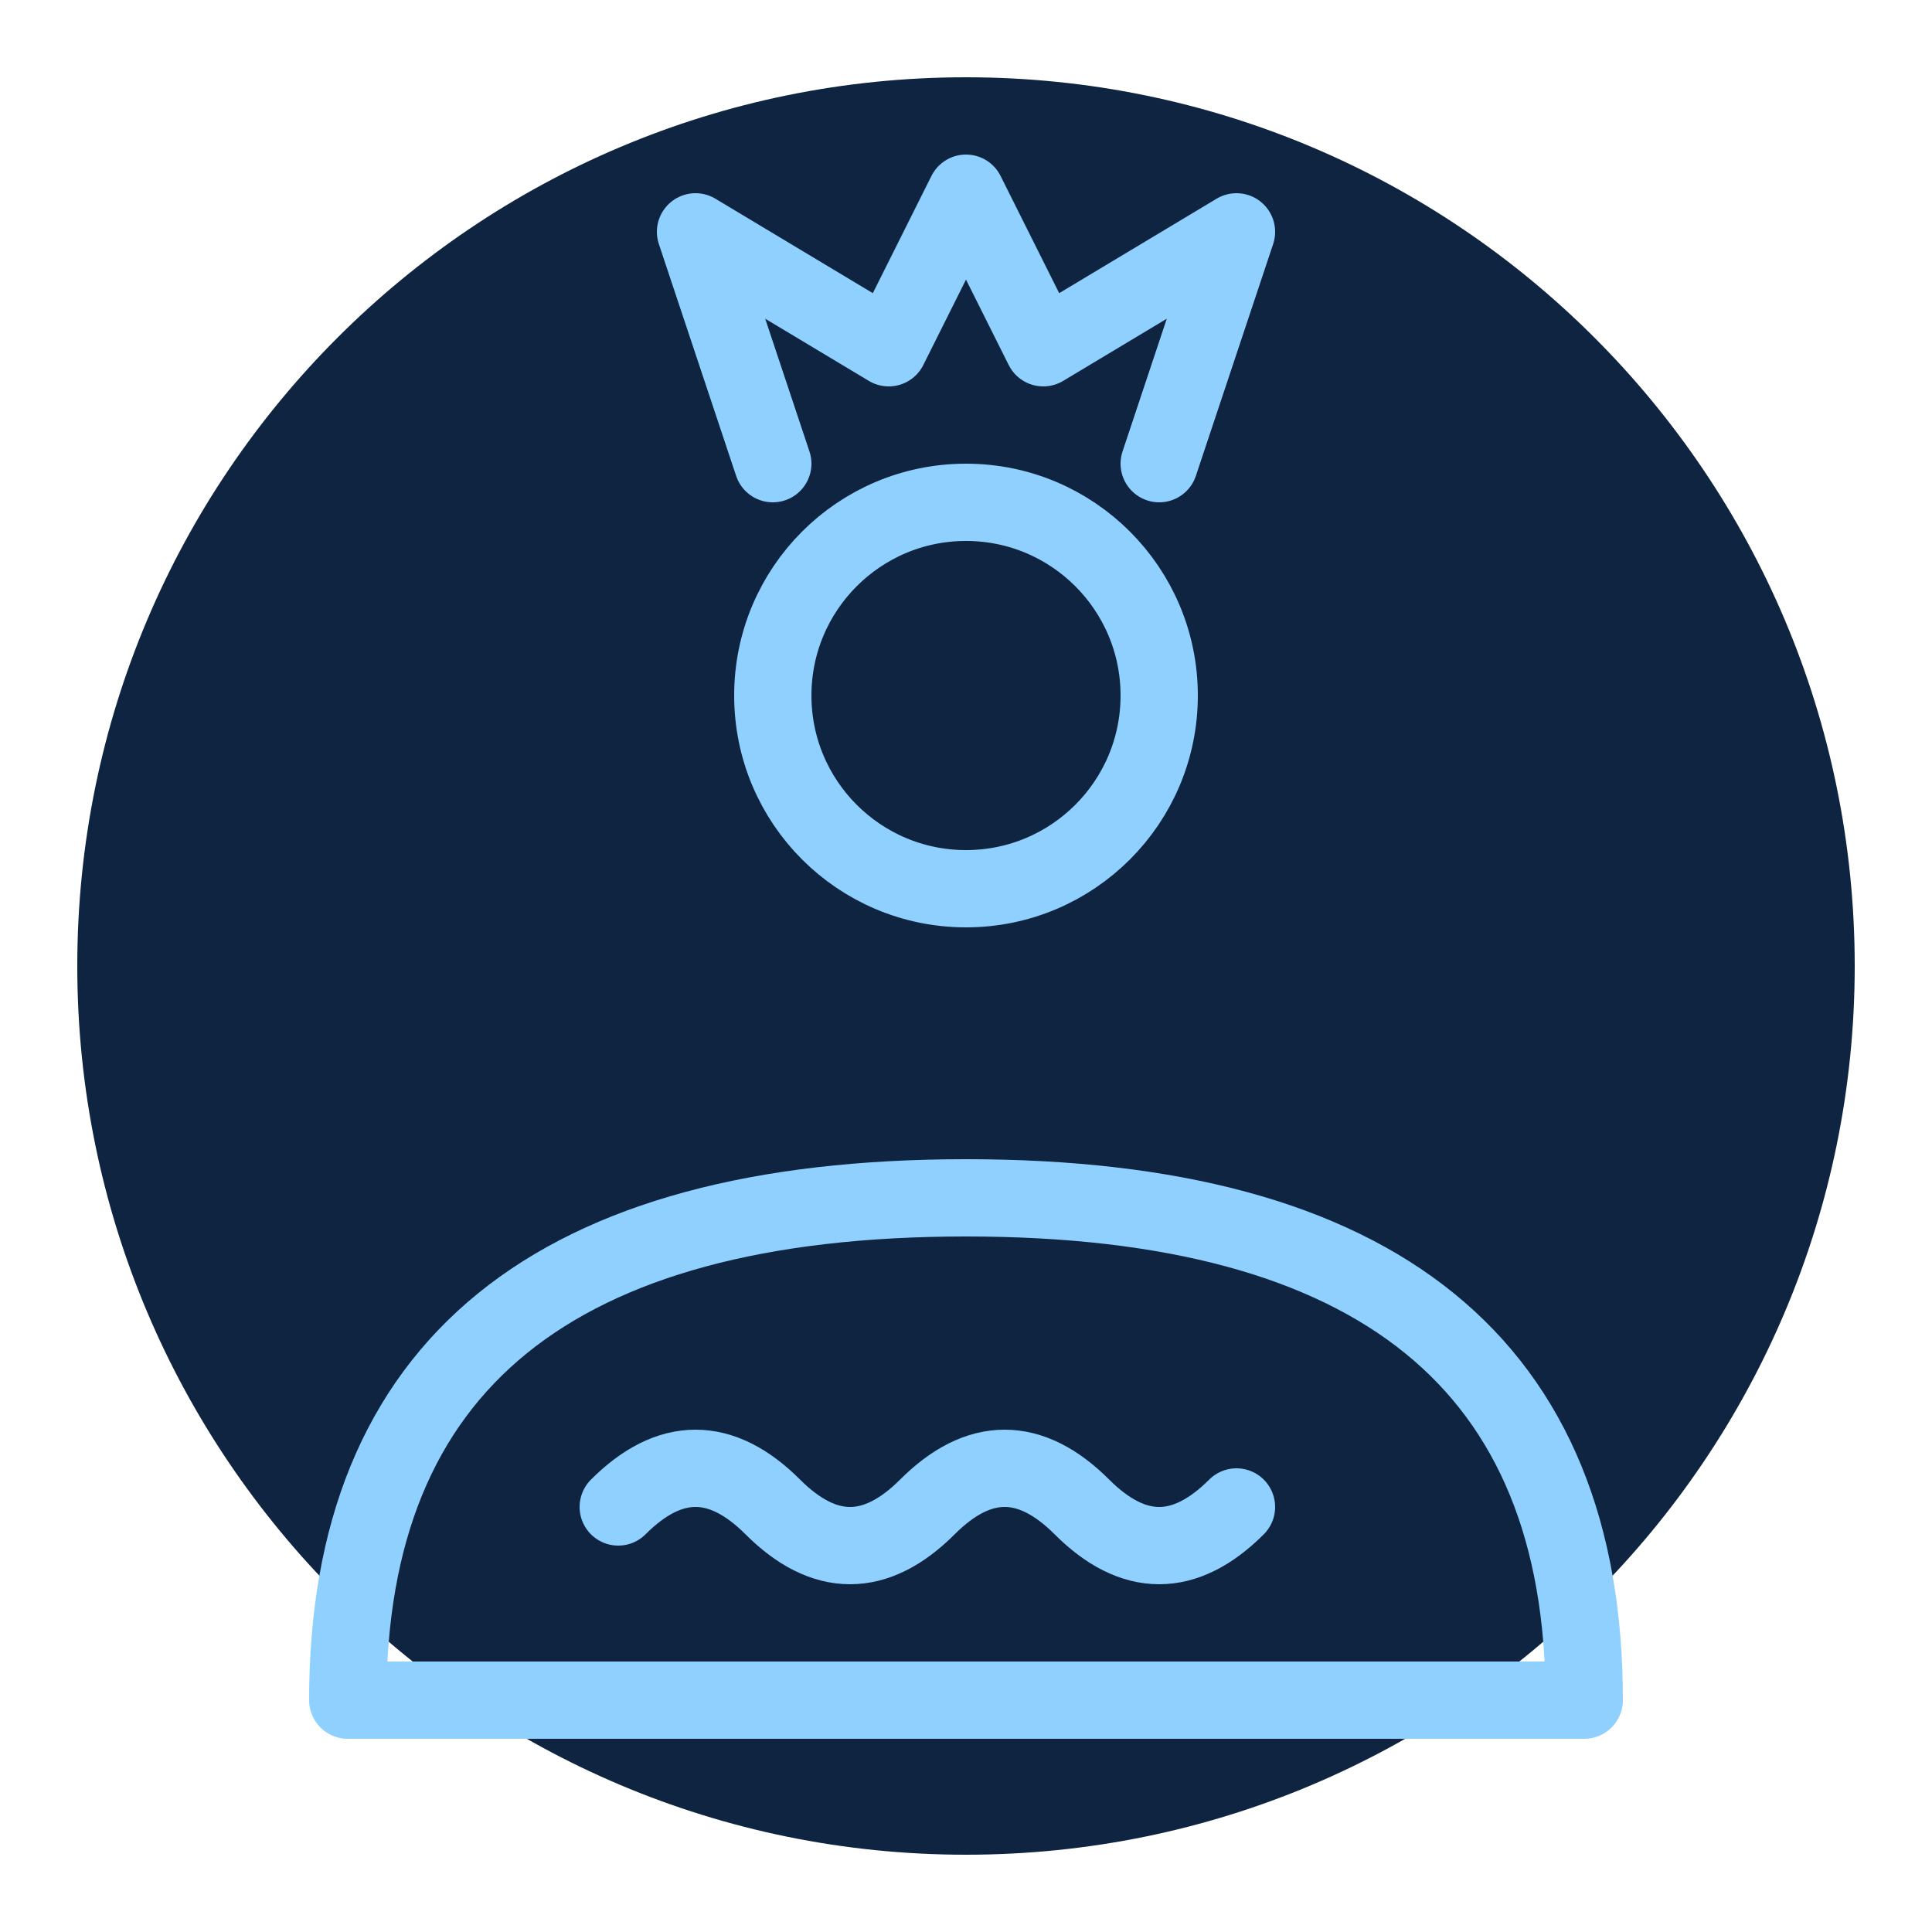
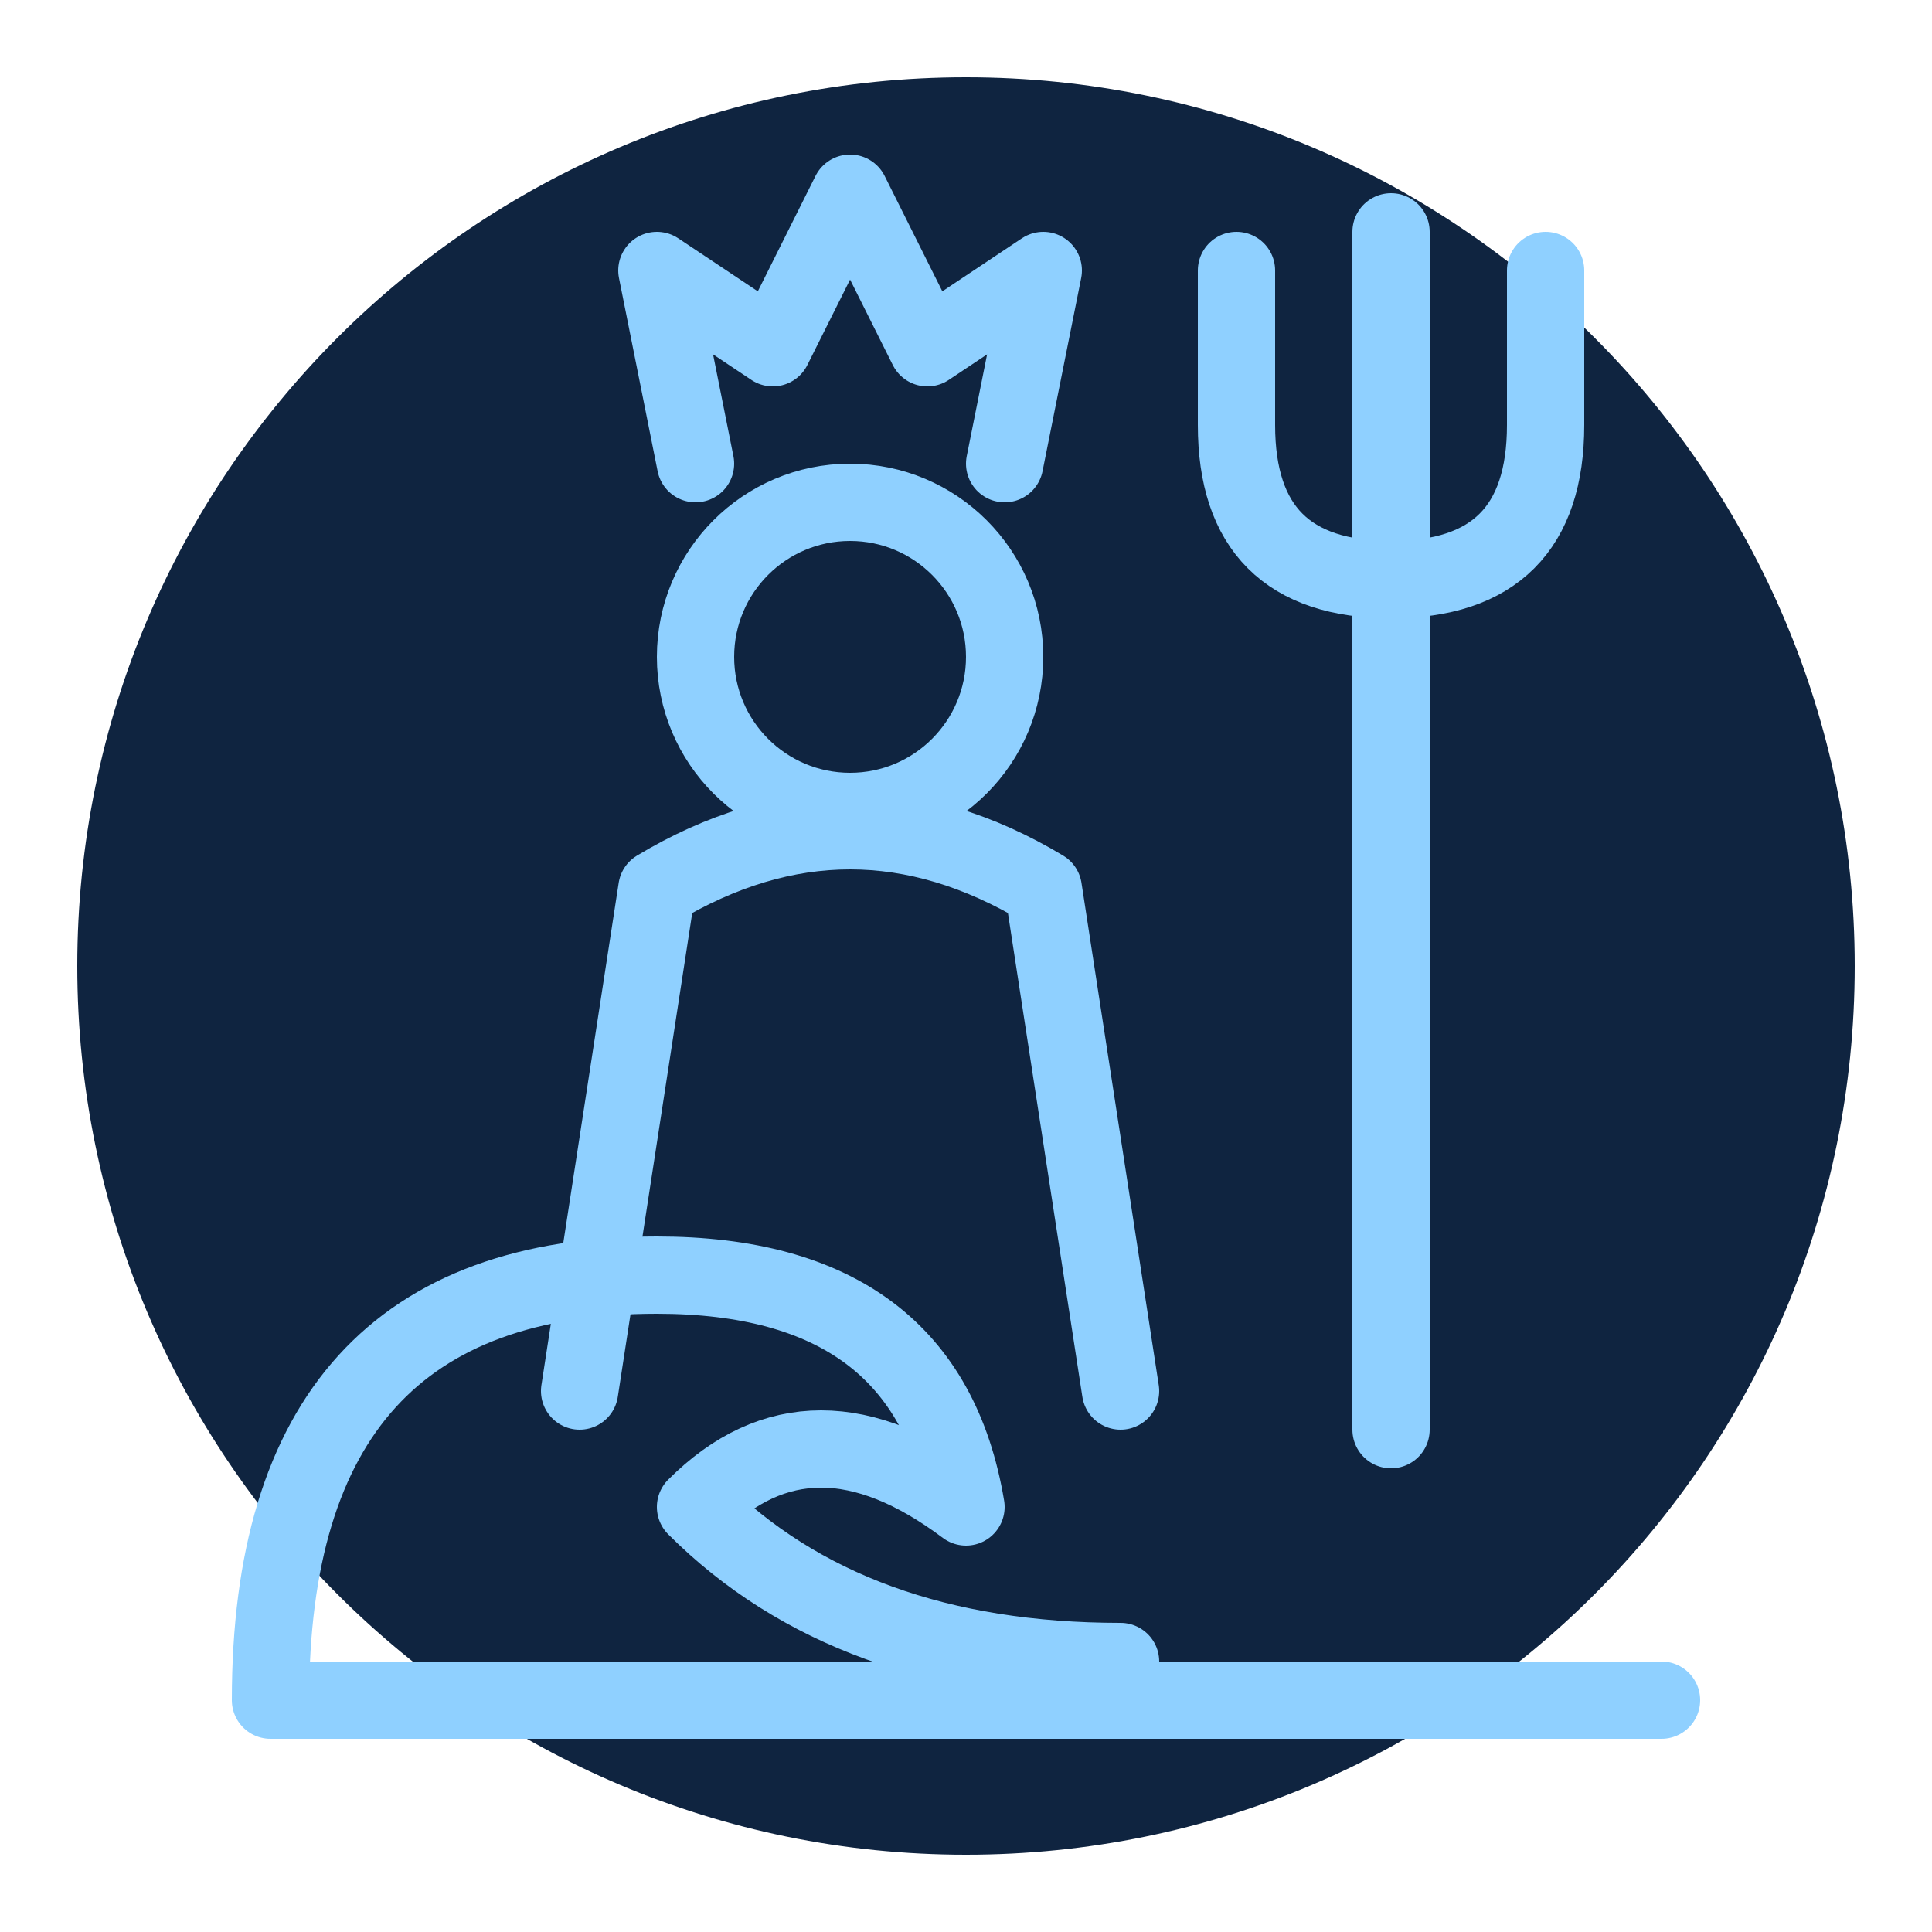
<svg xmlns="http://www.w3.org/2000/svg" viewBox="0 0 100 100">
  <circle cx="50" cy="50" r="46" fill="#0f2440" />
  <g fill="none" stroke-width="4" stroke-linecap="round" stroke-linejoin="round" stroke="#8fd0ff">
-     <path d="M50 26a10 10 0 1 0 0 20a10 10 0 1 0 0-20" />
-     <path d="M40 24l-4-12 10 6 4-8 4 8 10-6-4 12" />
-     <path d="M18 88q0-26 32-26t32 26z" />
-     <path d="M32 78q4-4 8 0t8 0 8 0 8 0" />
+     <path d="M44 26a8 8 0 1 0 0 16a8 8 0 1 0 0-16" />
+     <path d="M36 24l-2-10 6 4 4-8 4 8 6-4-2 10" />
+     <path d="M30 72l4-26q10-6 20 0l4 26" />
+     <path d="M72 12v62M64 14v8q0 8 8 8t8-8v-8" />
+     <path d="M14 88q0-22 20-22 14 0 16 12-8-6-14 0 8 8 22 8M14 88h72" />
  </g>
</svg>
